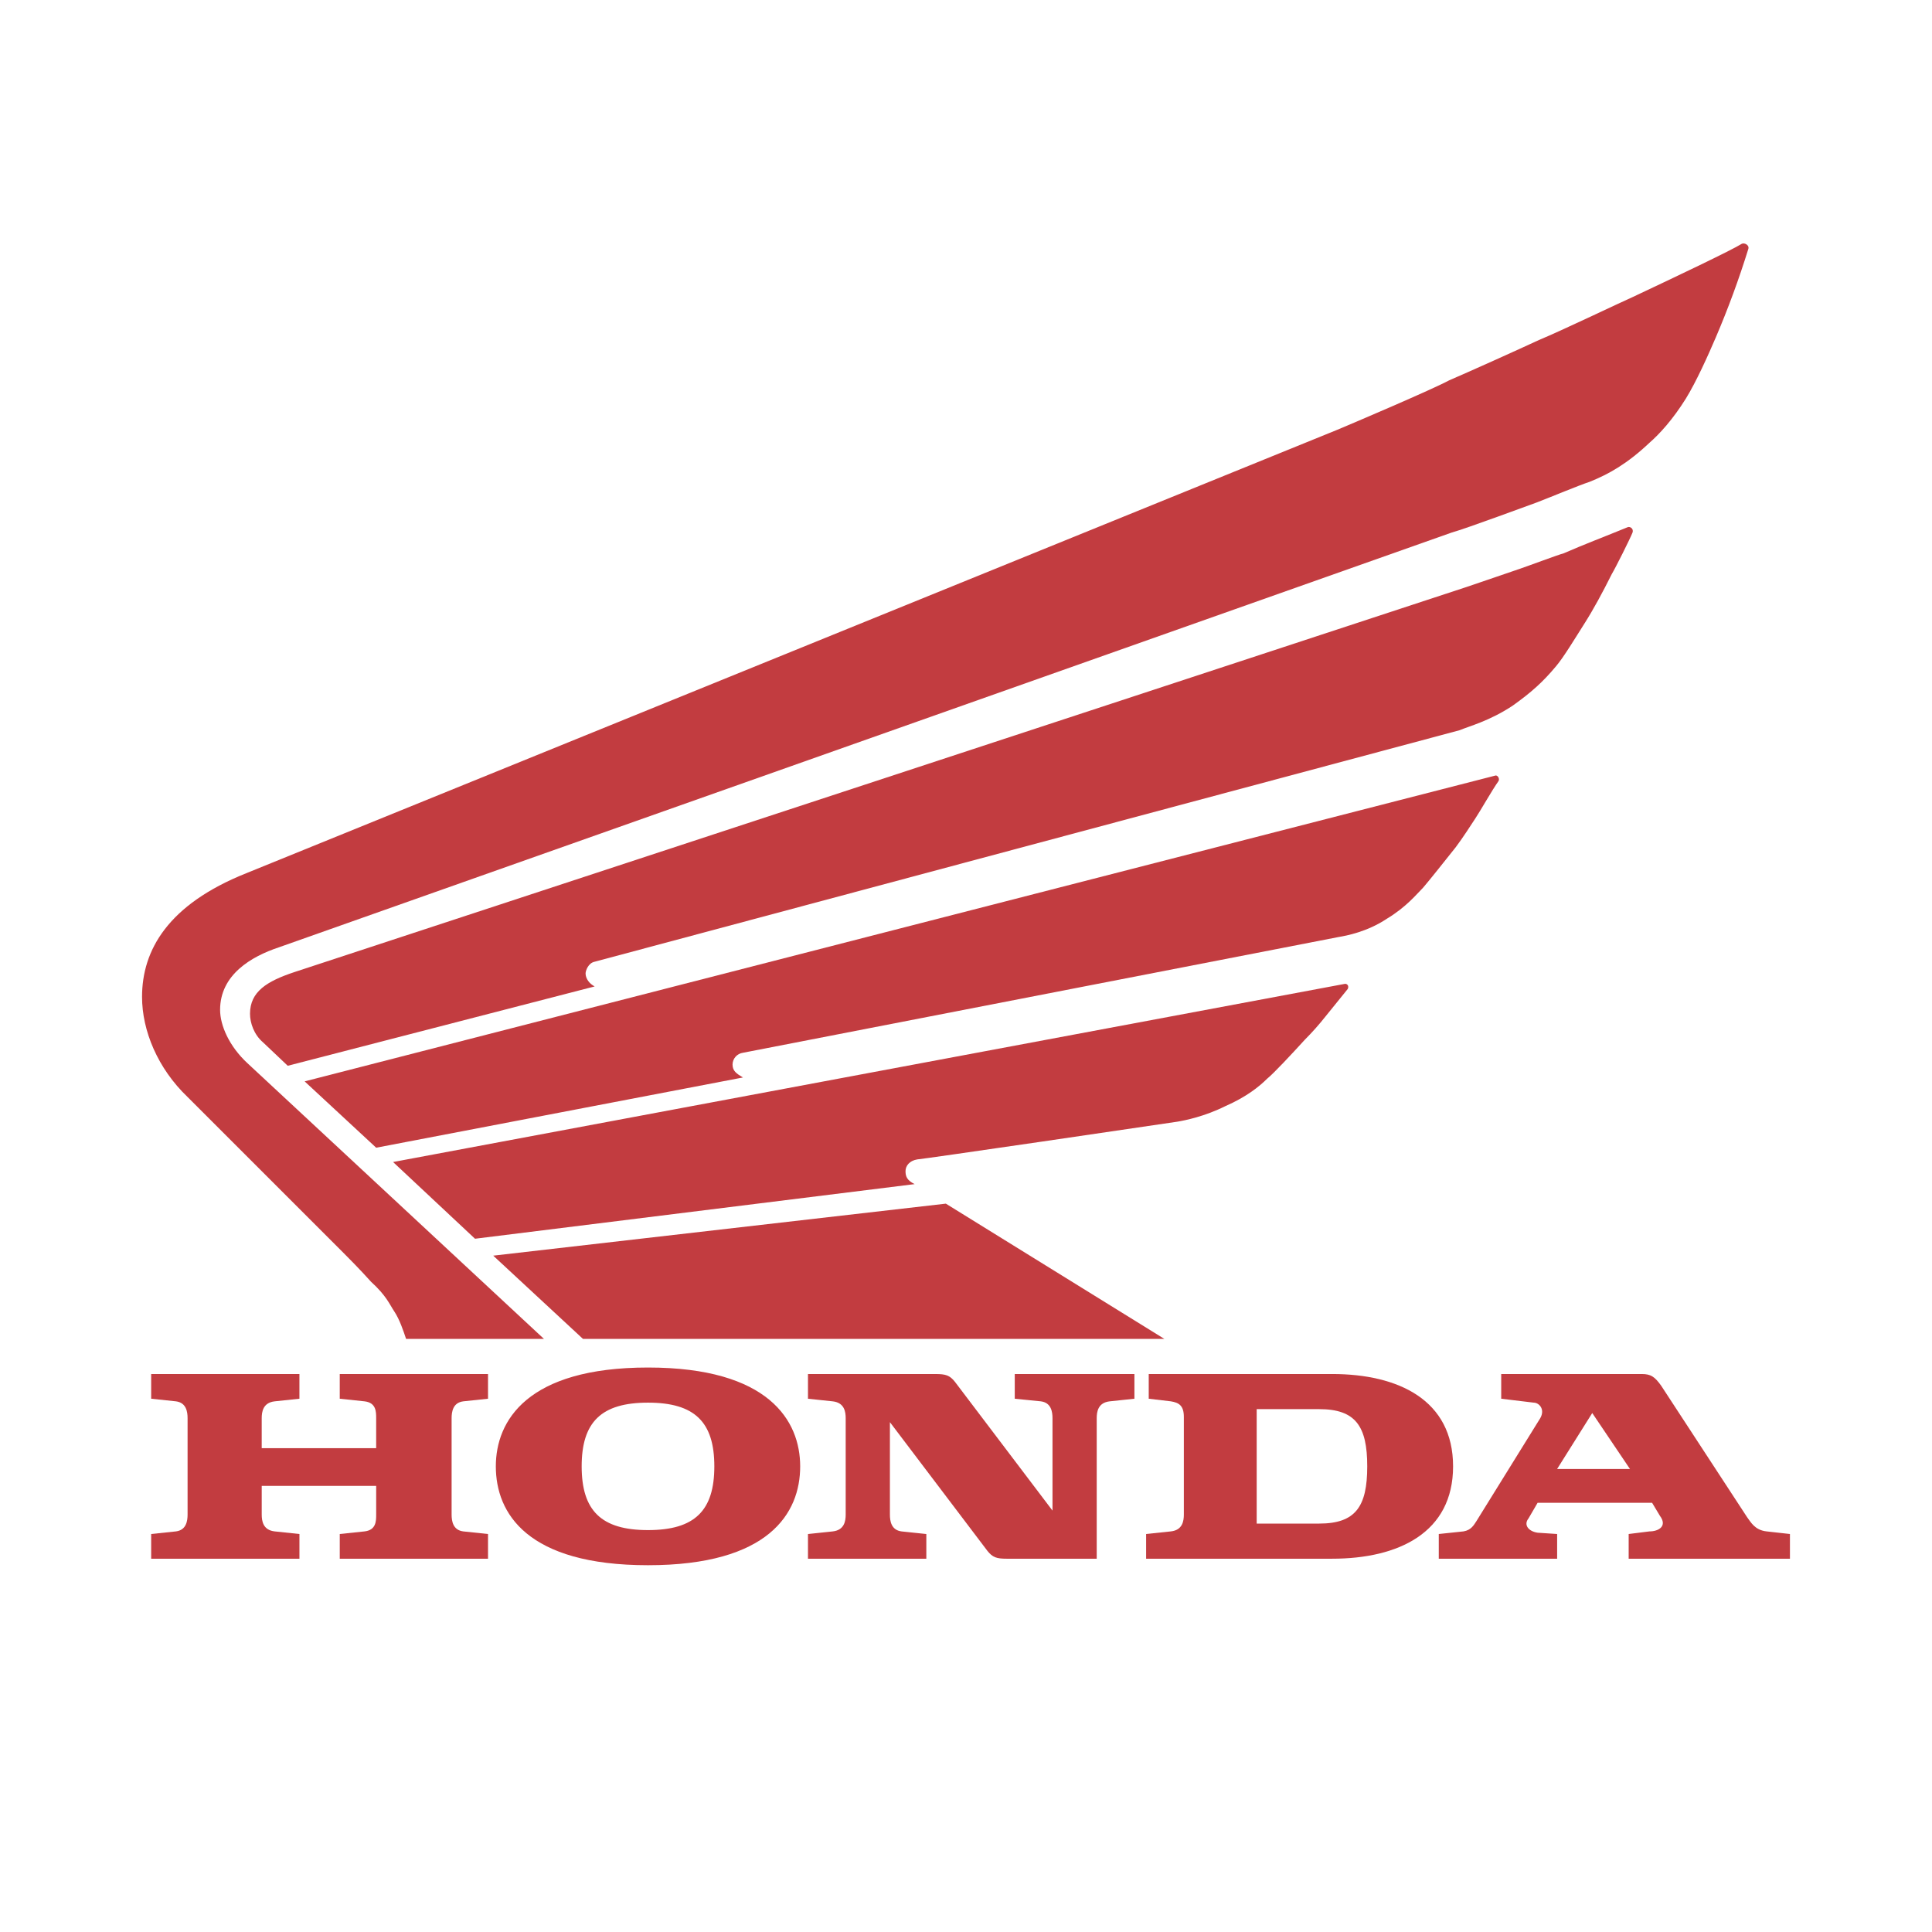
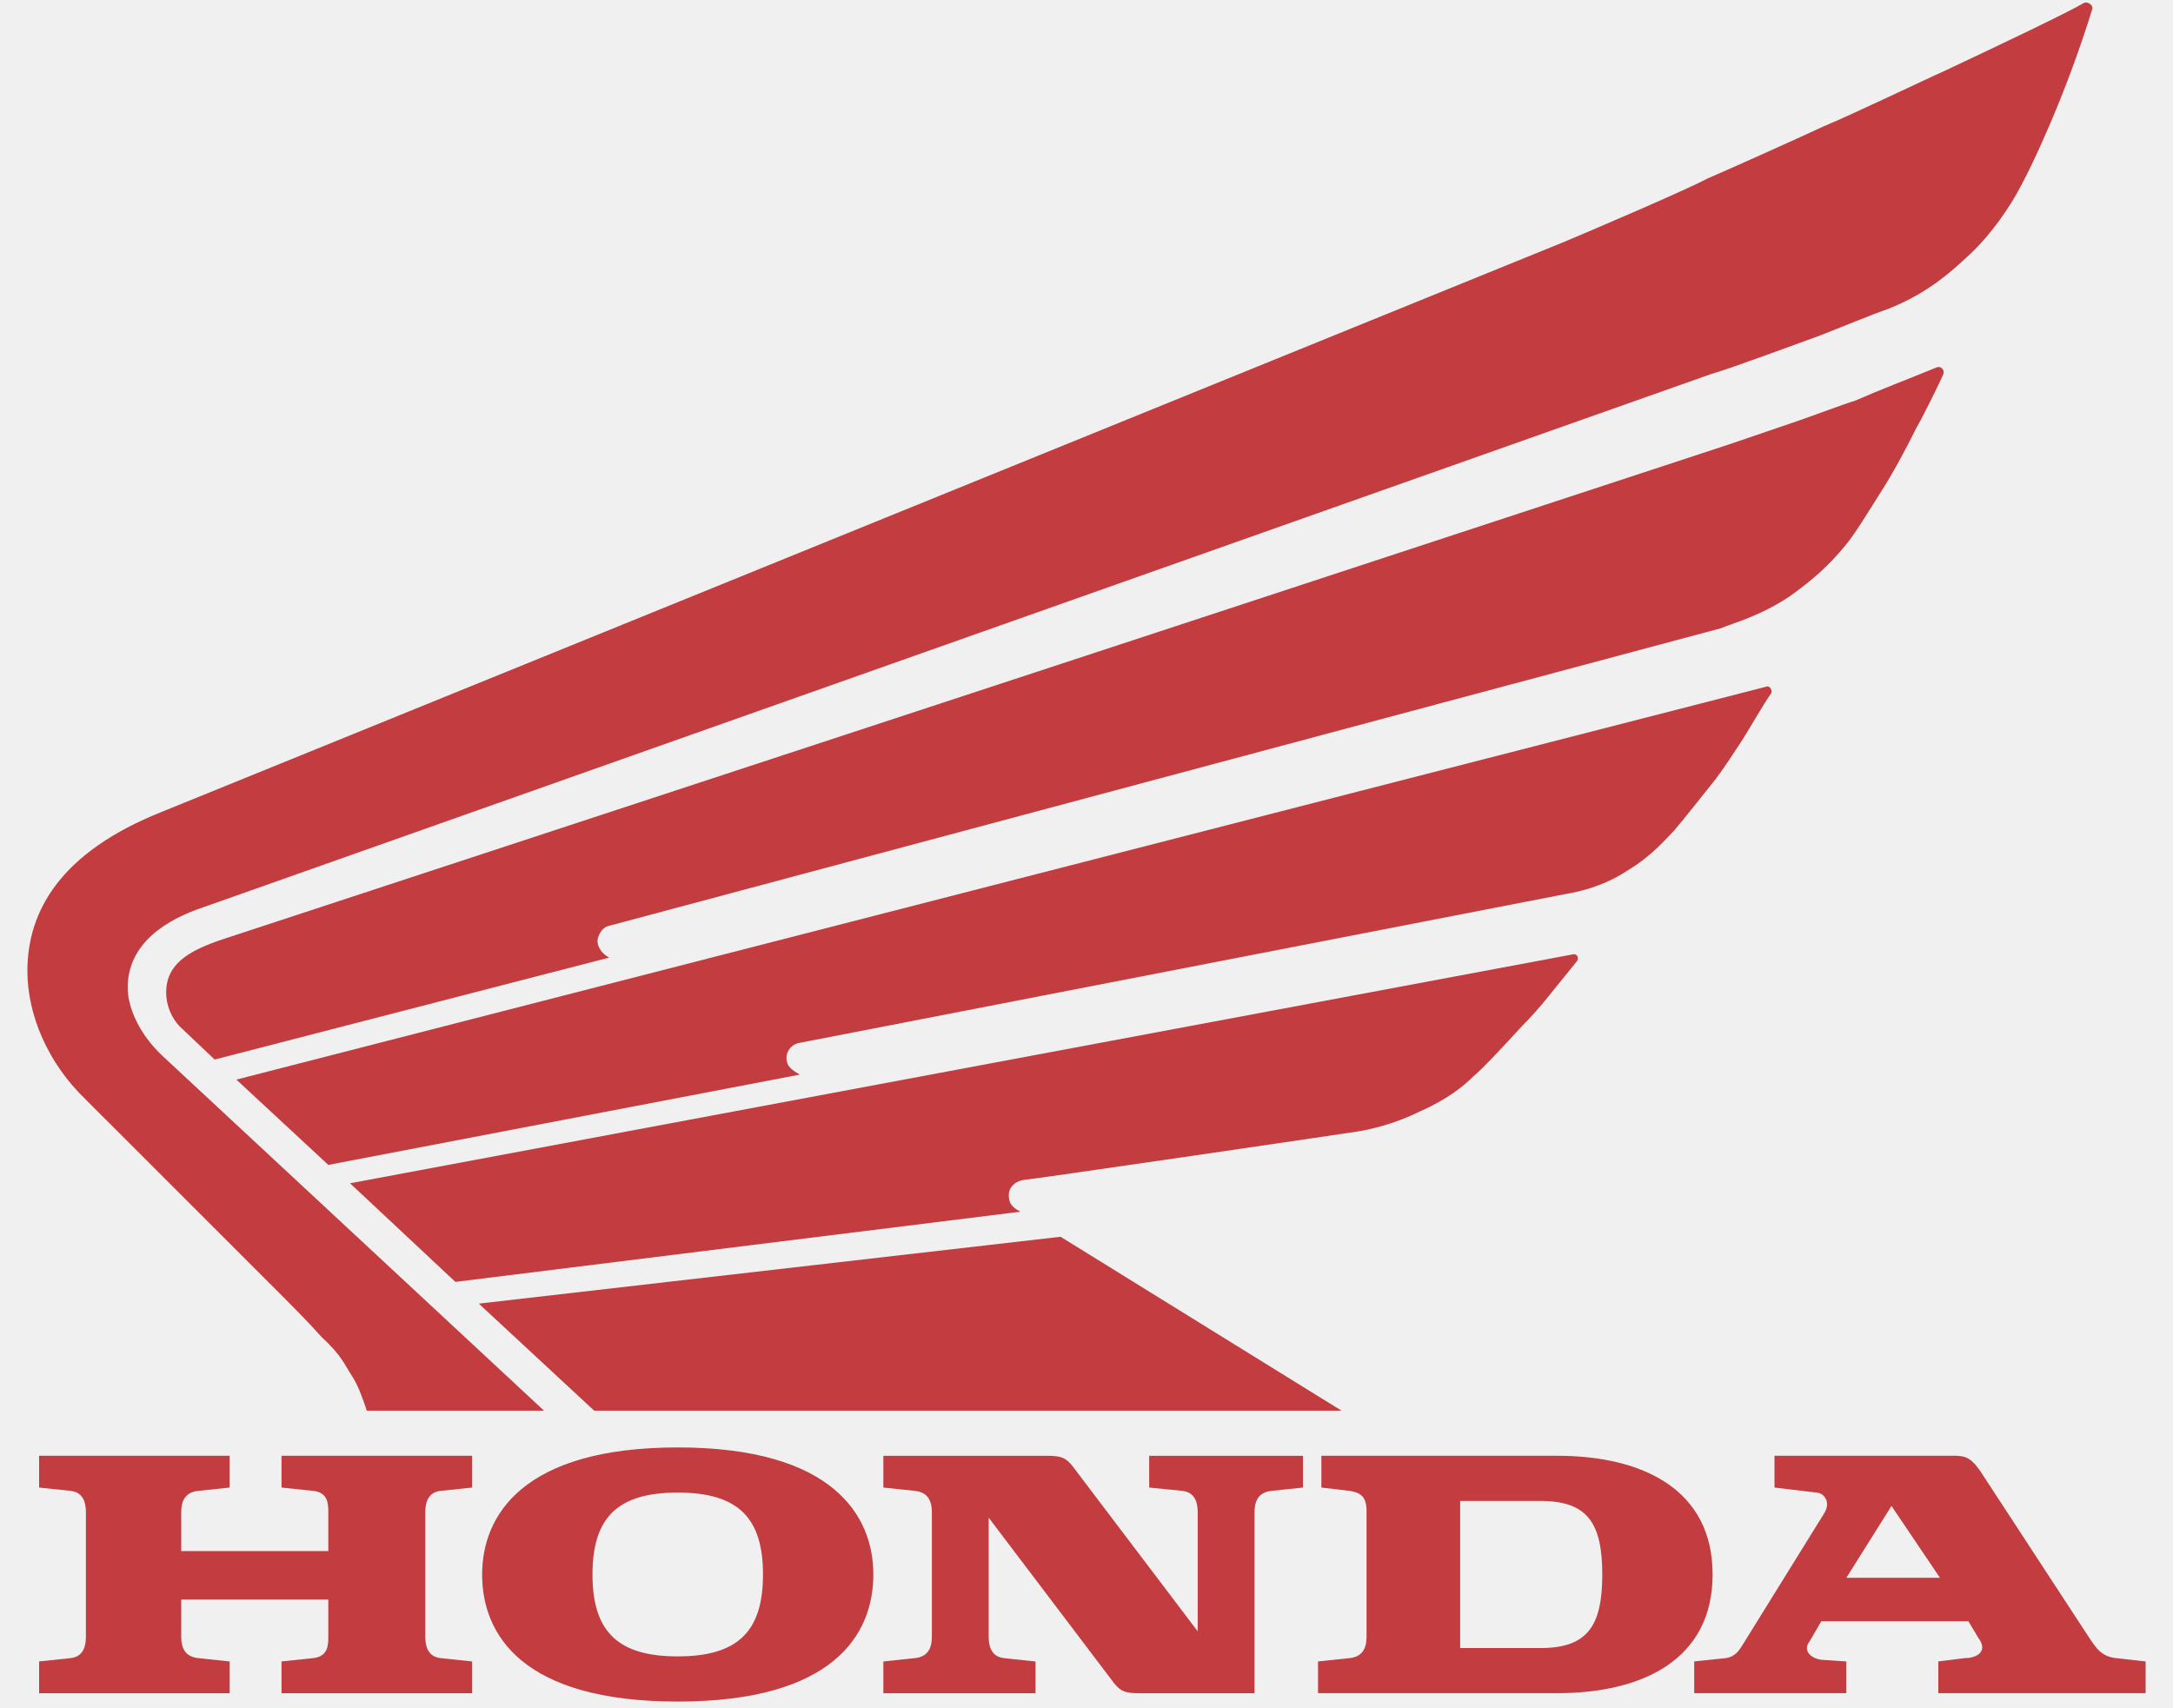
- <svg xmlns="http://www.w3.org/2000/svg" width="64" height="64" viewBox="0 0 192.756 192.756">
-   <g fill-rule="evenodd" clip-rule="evenodd">
-     <path fill="#fff" d="M0 0h192.756v192.756H0z" />
-     <path fill="#c23c40" d="m33.897 139.551 2.465.26c1.168.131 1.168 1.039 1.168 1.688v2.984H26.111v-2.984c0-.648.13-1.557 1.298-1.688l2.465-.26v-2.465H15.082v2.465l2.466.26c1.038.131 1.167 1.039 1.167 1.688v9.602c0 .65-.129 1.559-1.167 1.688l-2.466.26v2.465h14.793v-2.465l-2.465-.26c-1.168-.129-1.298-1.037-1.298-1.688v-2.854h11.419v2.854c0 .65 0 1.559-1.168 1.688l-2.465.26v2.465H48.69v-2.465l-2.465-.26c-1.038-.129-1.168-1.037-1.168-1.688v-9.602c0-.648.13-1.557 1.168-1.688l2.465-.26v-2.465H33.897zm99.009-2.465h-18.297v2.465l2.207.26c.777.131 1.297.391 1.297 1.559v9.73c0 .65-.129 1.559-1.297 1.688l-2.467.26v2.465h18.557c6.617 0 12.068-2.594 12.068-9.213.001-6.618-5.451-9.214-12.068-9.214m-1.297 14.922h-6.229V140.59h6.229c3.633 0 4.801 1.688 4.801 5.709 0 4.023-1.168 5.709-4.801 5.709" />
-     <path fill="#c23c40" d="M176.248 152.787c-1.168-.129-1.559-.908-1.947-1.428l-8.564-13.105c-.648-.908-1.039-1.168-1.947-1.168h-14.014v2.465l3.244.391c.52 0 1.168.648.648 1.557l-6.357 10.252c-.26.389-.52.908-1.299 1.037l-2.465.26v2.465h11.809v-2.465l-1.947-.129c-.908-.131-1.428-.779-.908-1.428l.908-1.559h11.42l.779 1.299c.777 1.037-.131 1.557-1.039 1.557l-2.076.26v2.465h16.09v-2.465zm-20.893-6.228 3.504-5.58 3.762 5.58zm-54.111-7.008 2.596.26c1.037.131 1.168 1.039 1.168 1.688v9.213l-9.733-12.846c-.519-.65-.908-.779-1.946-.779H80.612v2.465l2.465.26c1.168.131 1.298 1.039 1.298 1.688v9.602c0 .65-.13 1.559-1.298 1.688l-2.465.26v2.465H92.42v-2.465l-2.466-.26c-1.038-.129-1.168-1.037-1.168-1.688v-9.213l9.733 12.848c.52.648.908.777 1.945.777h8.955V141.5c0-.648.129-1.557 1.297-1.688l2.465-.26v-2.465h-11.938v2.464zm-36.593-3.113c-12.068 0-15.182 5.32-15.182 9.861 0 4.672 3.114 9.863 15.182 9.863s15.183-5.191 15.183-9.863c-.001-4.541-3.115-9.861-15.183-9.861m0 16.22c-4.671 0-6.618-1.947-6.618-6.359s1.946-6.357 6.618-6.357 6.618 1.945 6.618 6.357-1.946 6.359-6.618 6.359m-6.488-19.076-8.954-8.305 45.158-5.189 21.801 13.494zm76.04-35.426-94.986 17.779 8.175 7.654 43.86-5.449c-.779-.389-.908-.779-.908-1.297 0-.52.389-1.039 1.167-1.168.39 0 24.266-3.504 25.953-3.764.777-.131 2.725-.52 4.801-1.557 2.076-.908 3.373-1.947 4.152-2.727.648-.518 2.465-2.465 3.764-3.893a27 27 0 0 0 2.076-2.336c.52-.648 1.688-2.076 2.205-2.725.132-.257.001-.517-.259-.517m14.924-20.761L30.394 107.889l7.137 6.619 36.593-7.008c-.648-.389-1.038-.648-1.038-1.297a1.2 1.2 0 0 1 1.038-1.168l59.431-11.549c.779-.13 2.855-.52 4.801-1.817 1.947-1.168 2.986-2.465 3.635-3.115.777-.908 2.205-2.725 3.244-4.022.777-1.038 1.428-2.076 1.945-2.854.52-.778 1.688-2.855 2.336-3.763.13-.261-.129-.65-.389-.52" />
-     <path fill="#c23c40" d="M133.426 42.878c1.557-.649 9.473-4.023 11.158-4.932 1.818-.778 7.008-3.114 8.955-4.022 2.205-.908 8.434-3.893 9.342-4.282 4.412-2.076 9.863-4.671 10.9-5.32.26-.13.779.13.648.519a91 91 0 0 1-3.244 8.824c-.777 1.817-1.945 4.412-2.984 6.099-1.297 2.077-2.594 3.503-3.633 4.412-2.205 2.077-4.023 3.115-5.969 3.894-1.168.389-3.633 1.427-5.32 2.076-.389.13-7.008 2.595-8.436 2.984L27.798 94.524c-2.725.908-5.839 2.724-5.839 6.228 0 1.559.909 3.635 2.725 5.32l29.586 27.51H40.515c-.259-.777-.649-1.945-1.168-2.725s-.778-1.557-2.336-2.984c-1.167-1.299-2.335-2.465-2.725-2.855l-15.572-15.57c-2.984-2.855-4.542-6.619-4.542-9.992 0-4.672 2.595-9.213 10.381-12.328z" />
-     <path fill="#c23c40" d="M146.271 58.579c1.557-.519 4.543-1.557 5.32-1.816.779-.259 3.893-1.427 4.412-1.557 2.076-.908 4.152-1.687 6.359-2.595.258-.13.648.13.518.519-.26.649-1.686 3.503-2.076 4.152-.908 1.817-1.816 3.504-2.725 4.931-.908 1.428-2.076 3.374-2.854 4.283-1.299 1.557-2.467 2.595-4.283 3.893-2.336 1.557-4.412 2.076-5.32 2.466L59.331 95.951c-.648.129-.908.908-.908 1.168 0 .52.389 1.037.908 1.297l-30.624 7.916-2.465-2.336c-.908-.777-1.298-1.945-1.298-2.854 0-2.207 1.687-3.244 4.413-4.152z" />
+ <svg xmlns="http://www.w3.org/2000/svg" width="56" height="44" viewBox="0 0 56 44" fill="none">
+   <g clip-path="url(#clip0_1204_67)">
+     <path fill-rule="evenodd" clip-rule="evenodd" d="M7.255 38.335L8.073 38.421C8.461 38.464 8.461 38.766 8.461 38.981V39.972H4.67V38.981C4.67 38.766 4.713 38.464 5.101 38.421L5.919 38.335V37.516H1.008V38.335L1.826 38.421C2.171 38.464 2.214 38.766 2.214 38.981V42.169C2.214 42.385 2.171 42.687 1.826 42.73L1.008 42.816V43.635H5.919V42.816L5.101 42.73C4.713 42.687 4.67 42.386 4.67 42.169V41.222H8.461V42.169C8.461 42.385 8.461 42.687 8.074 42.73L7.255 42.816V43.635H12.166V42.816L11.348 42.73C11.003 42.687 10.96 42.386 10.96 42.169V38.981C10.96 38.766 11.003 38.464 11.348 38.421L12.166 38.335V37.516H7.255V38.335ZM40.128 37.516H34.053V38.335L34.786 38.421C35.044 38.464 35.217 38.551 35.217 38.938V42.169C35.217 42.385 35.174 42.687 34.786 42.73L33.967 42.816V43.634H40.128C42.325 43.634 44.135 42.773 44.135 40.575C44.136 38.378 42.325 37.516 40.128 37.516ZM39.698 42.471H37.63V38.68H39.698C40.904 38.68 41.292 39.24 41.292 40.575C41.292 41.911 40.904 42.471 39.698 42.471Z" fill="#C23C40" />
+     <path fill-rule="evenodd" clip-rule="evenodd" d="M54.519 42.729C54.131 42.686 54.001 42.428 53.873 42.255L51.029 37.904C50.814 37.602 50.684 37.516 50.383 37.516H45.73V38.335L46.807 38.464C46.979 38.464 47.194 38.68 47.022 38.981L44.911 42.385C44.825 42.514 44.739 42.687 44.48 42.73L43.661 42.816V43.634H47.582V42.816L46.936 42.773C46.634 42.73 46.462 42.514 46.634 42.299L46.936 41.781H50.728L50.986 42.213C51.244 42.557 50.943 42.73 50.641 42.73L49.952 42.816V43.634H55.294V42.816L54.519 42.729ZM47.582 40.661L48.745 38.809L49.995 40.661H47.582ZM29.616 38.335L30.478 38.421C30.822 38.464 30.866 38.766 30.866 38.981V42.04L27.634 37.775C27.462 37.559 27.332 37.517 26.988 37.517H22.765V38.335L23.584 38.421C23.972 38.465 24.015 38.766 24.015 38.982V42.17C24.015 42.386 23.972 42.687 23.584 42.73L22.765 42.817V43.635H26.686V42.817L25.867 42.73C25.523 42.687 25.479 42.386 25.479 42.17V39.111L28.711 43.377C28.884 43.592 29.012 43.635 29.357 43.635H32.33V38.982C32.33 38.767 32.373 38.465 32.761 38.421L33.579 38.335V37.517H29.615L29.616 38.335ZM17.466 37.301C13.459 37.301 12.425 39.067 12.425 40.575C12.425 42.126 13.459 43.85 17.466 43.85C21.473 43.85 22.507 42.126 22.507 40.575C22.507 39.067 21.473 37.301 17.466 37.301ZM17.466 42.686C15.915 42.686 15.269 42.04 15.269 40.575C15.269 39.11 15.915 38.464 17.466 38.464C19.017 38.464 19.663 39.11 19.663 40.575C19.663 42.04 19.017 42.686 17.466 42.686ZM15.312 36.353L12.339 33.595L27.332 31.872L34.571 36.353H15.312ZM40.559 24.59L9.021 30.494L11.736 33.035L26.298 31.226C26.04 31.096 25.997 30.967 25.997 30.795C25.997 30.622 26.126 30.45 26.384 30.407C26.514 30.407 34.441 29.244 35.001 29.157C35.259 29.114 35.906 28.985 36.595 28.64C37.285 28.339 37.715 27.994 37.974 27.735C38.189 27.563 38.792 26.916 39.224 26.442C39.468 26.197 39.698 25.938 39.913 25.667C40.086 25.452 40.473 24.977 40.645 24.762C40.689 24.677 40.645 24.59 40.559 24.59ZM45.514 17.697L6.092 27.822L8.461 30.02L20.611 27.693C20.396 27.564 20.267 27.478 20.267 27.262C20.268 27.167 20.304 27.076 20.367 27.005C20.43 26.933 20.517 26.887 20.611 26.874L40.344 23.04C40.602 22.997 41.292 22.867 41.938 22.436C42.584 22.049 42.929 21.618 43.145 21.402C43.403 21.101 43.877 20.497 44.222 20.067C44.48 19.722 44.696 19.378 44.868 19.119C45.04 18.861 45.428 18.171 45.643 17.87C45.687 17.783 45.6 17.654 45.514 17.697Z" fill="#C23C40" />
+     <path fill-rule="evenodd" clip-rule="evenodd" d="M40.301 6.237C40.818 6.021 43.446 4.901 44.006 4.599C44.609 4.341 46.333 3.565 46.979 3.264C47.711 2.962 49.779 1.971 50.081 1.842C51.546 1.153 53.356 0.291 53.7 0.076C53.786 0.032 53.959 0.119 53.915 0.248C53.607 1.242 53.247 2.22 52.838 3.178C52.58 3.781 52.192 4.643 51.847 5.203C51.417 5.892 50.986 6.366 50.641 6.668C49.909 7.357 49.305 7.702 48.659 7.961C48.271 8.09 47.453 8.434 46.893 8.65C46.764 8.693 44.566 9.511 44.092 9.641L5.23 23.384C4.325 23.686 3.291 24.289 3.291 25.452C3.291 25.97 3.593 26.659 4.196 27.219L14.019 36.353H9.452C9.366 36.095 9.237 35.707 9.064 35.448C8.892 35.189 8.806 34.931 8.289 34.457C7.901 34.026 7.513 33.639 7.384 33.509L2.214 28.34C1.223 27.392 0.706 26.142 0.706 25.022C0.706 23.471 1.567 21.963 4.152 20.929L40.301 6.237Z" fill="#C23C40" />
+     <path fill-rule="evenodd" clip-rule="evenodd" d="M44.566 11.45C45.083 11.277 46.074 10.933 46.332 10.847C46.591 10.761 47.625 10.373 47.797 10.33C48.486 10.028 49.176 9.77 49.908 9.468C49.994 9.425 50.124 9.511 50.081 9.641C49.994 9.856 49.521 10.804 49.391 11.019C49.09 11.622 48.788 12.183 48.486 12.656C48.185 13.13 47.797 13.777 47.539 14.078C47.108 14.595 46.72 14.94 46.117 15.371C45.341 15.888 44.652 16.06 44.35 16.19L15.7 23.858C15.484 23.901 15.398 24.16 15.398 24.246C15.398 24.419 15.527 24.59 15.7 24.677L5.532 27.305L4.713 26.529C4.412 26.271 4.282 25.884 4.282 25.582C4.282 24.849 4.842 24.505 5.747 24.203L44.566 11.45Z" fill="#C23C40" />
  </g>
+   <defs>
+     <clipPath id="clip0_1204_67">
+       <rect width="56" height="44" fill="white" />
+     </clipPath>
+   </defs>
</svg>
